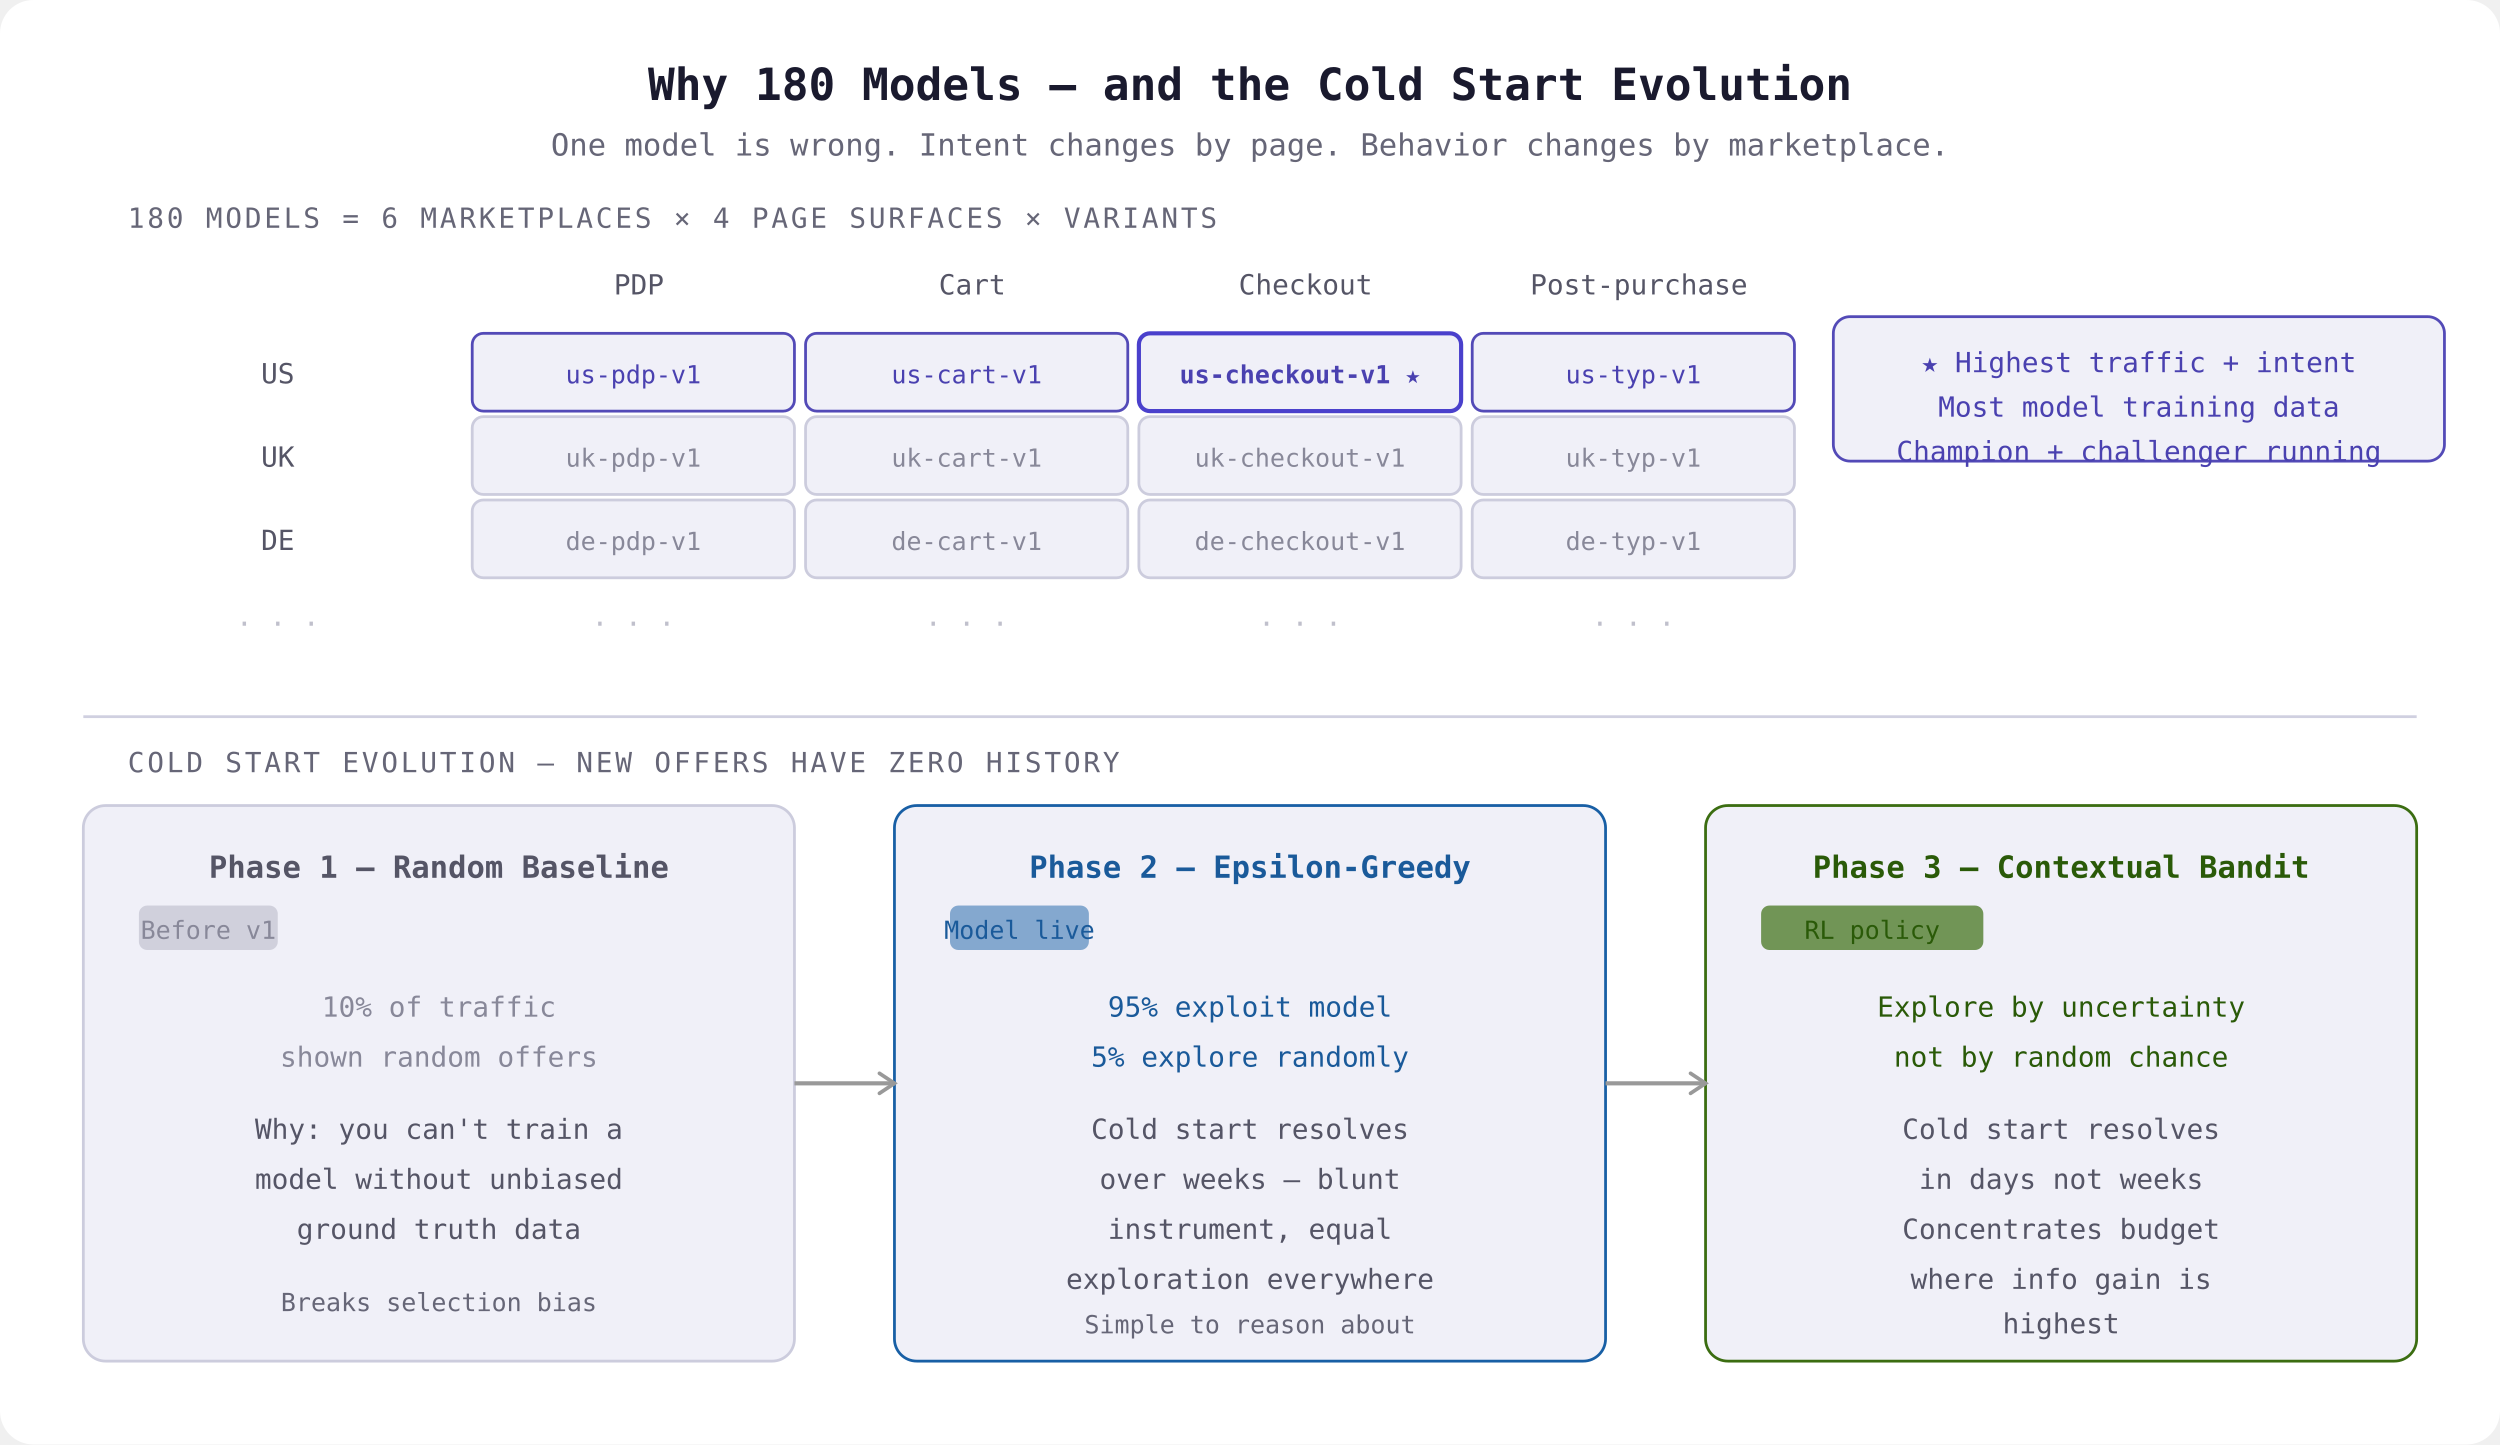
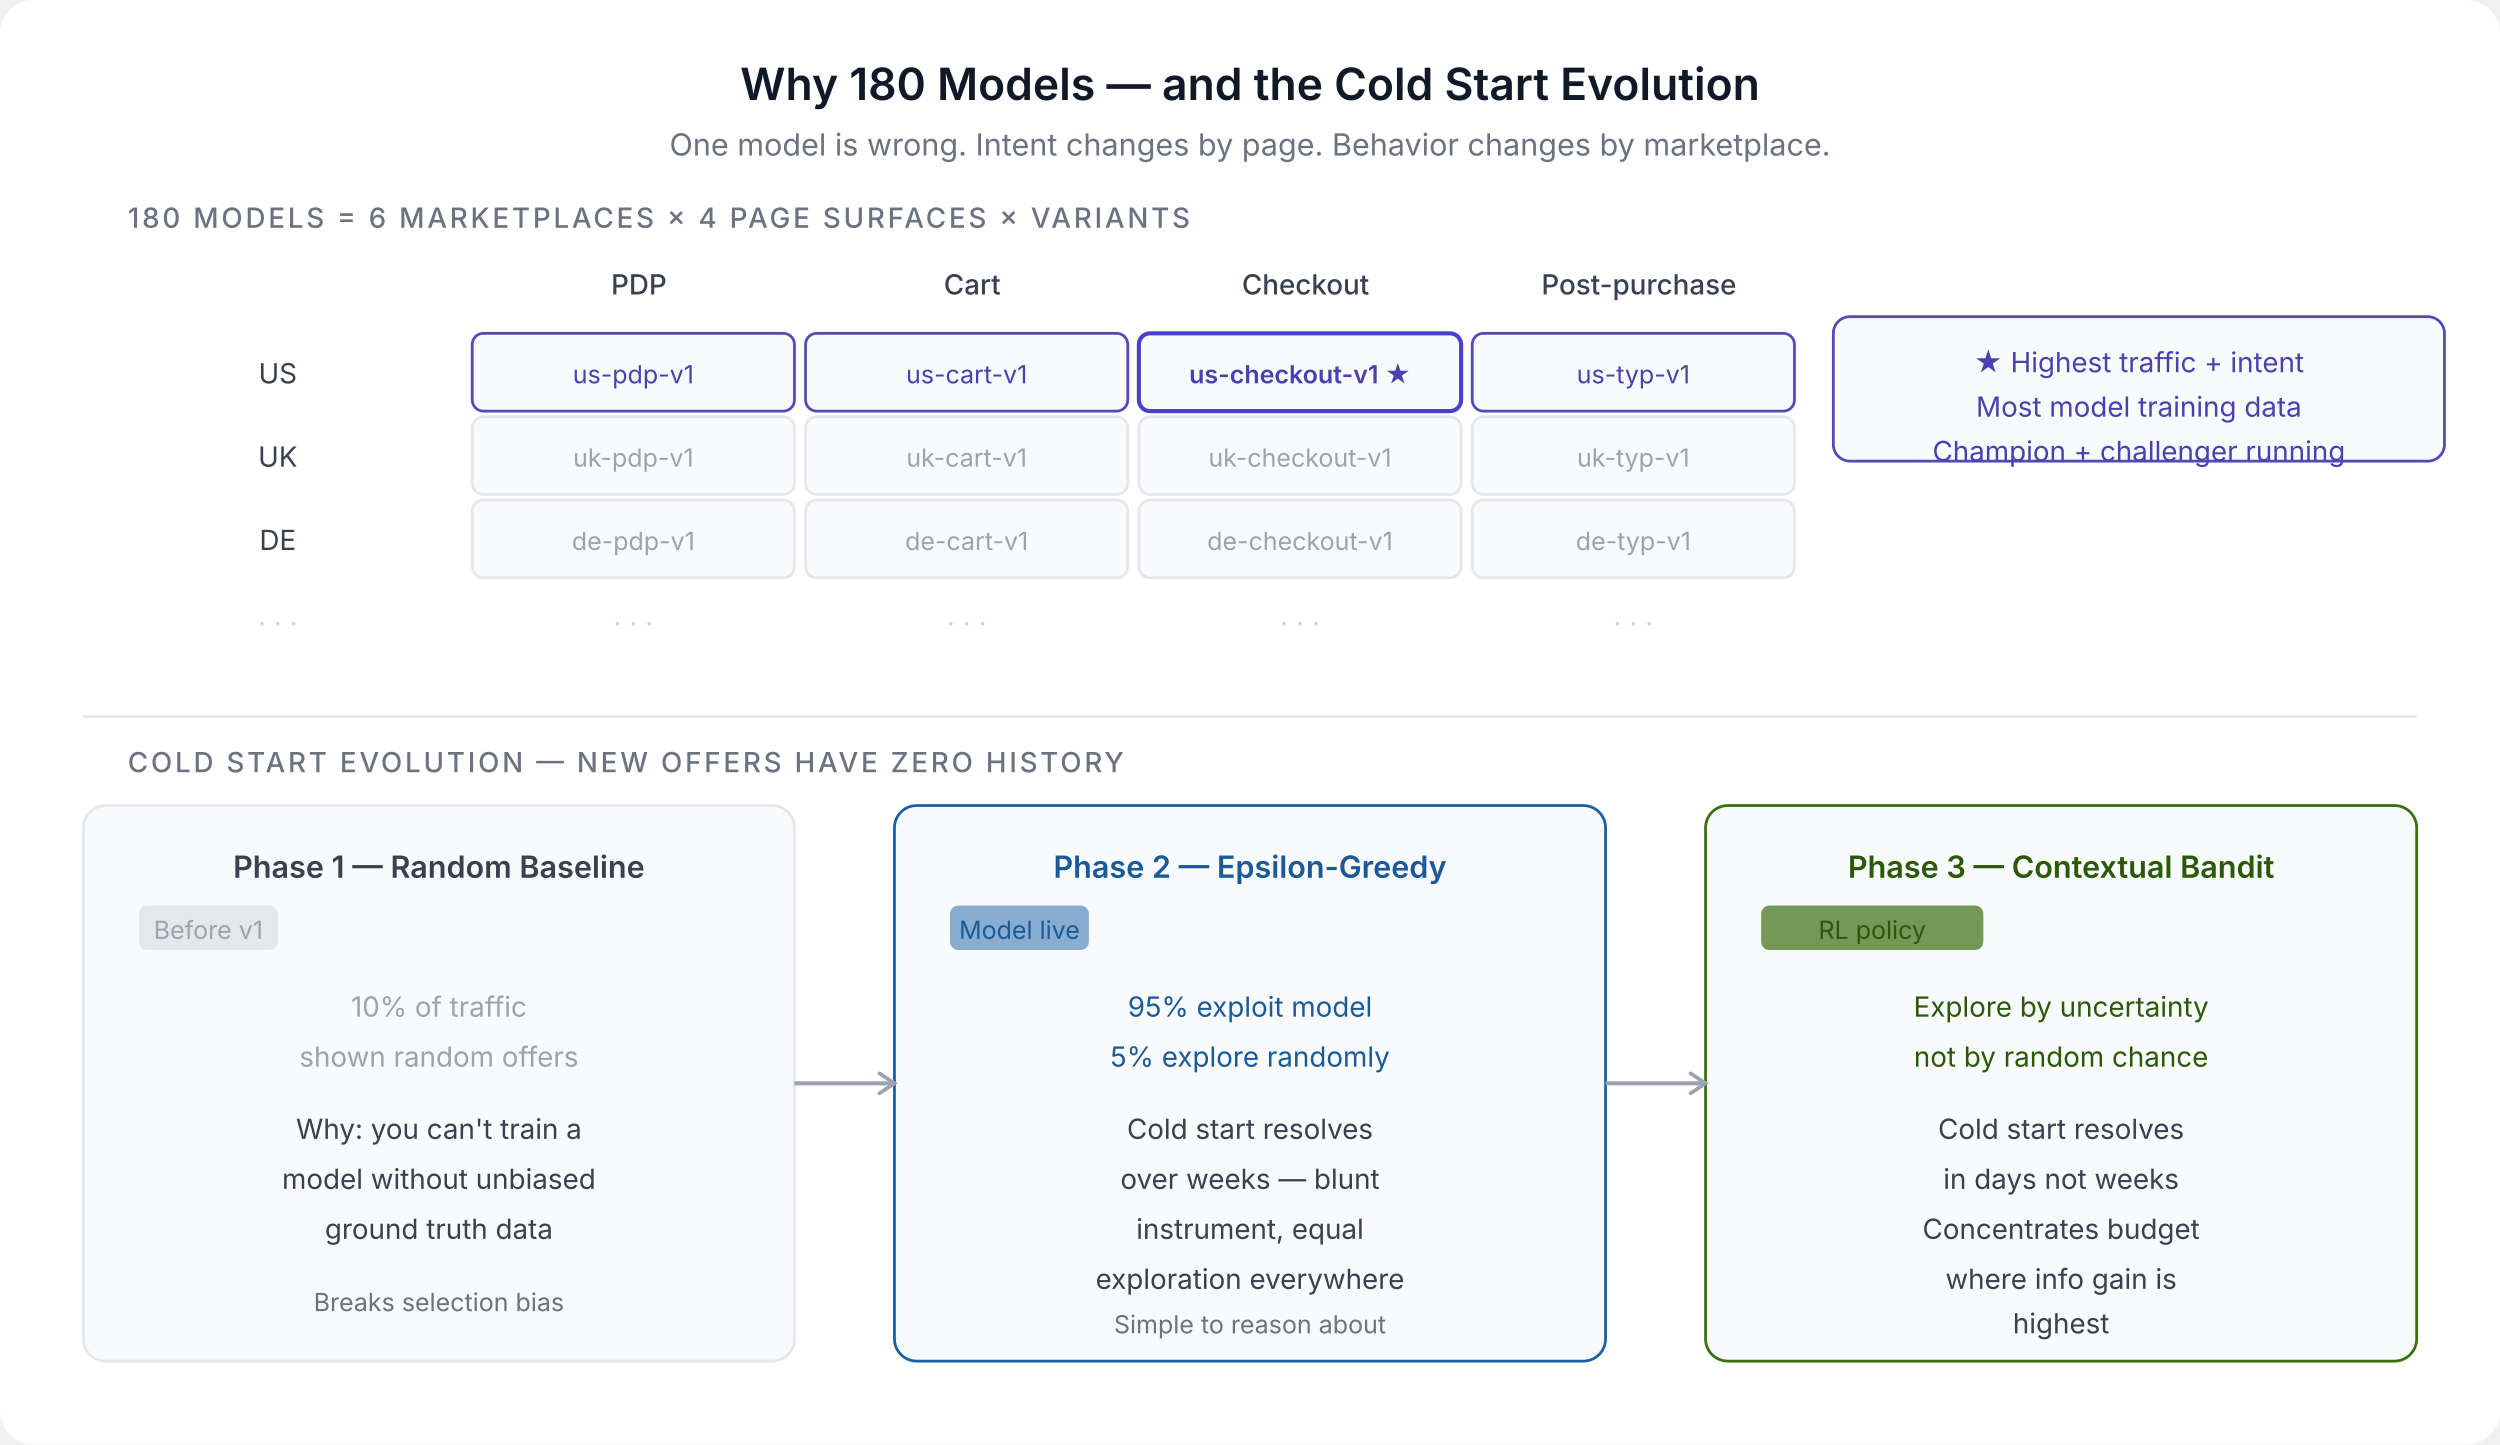
- <svg xmlns="http://www.w3.org/2000/svg" width="900" height="520" viewBox="0 0 900 520" font-family="ui-monospace, 'Cascadia Code', monospace">
+ <svg xmlns="http://www.w3.org/2000/svg" width="900" height="520" viewBox="0 0 900 520" font-family="-apple-system, BlinkMacSystemFont, 'Segoe UI', Inter, Helvetica, sans-serif">
  <rect width="900" height="520" fill="#ffffff" rx="12" />
-   <text x="450" y="36" text-anchor="middle" font-size="16" font-weight="600" fill="#1a1a2e">Why 180 Models — and the Cold Start Evolution</text>
-   <text x="450" y="56" text-anchor="middle" font-size="11" fill="#666677">One model is wrong. Intent changes by page. Behavior changes by marketplace.</text>
-   <text x="46" y="82" font-size="10" fill="#666677" font-weight="500" letter-spacing="1">180 MODELS = 6 MARKETPLACES × 4 PAGE SURFACES × VARIANTS</text>
-   <text x="230" y="106" text-anchor="middle" font-size="10" fill="#555566" font-weight="500">PDP</text>
-   <text x="350" y="106" text-anchor="middle" font-size="10" fill="#555566" font-weight="500">Cart</text>
-   <text x="470" y="106" text-anchor="middle" font-size="10" fill="#555566" font-weight="500">Checkout</text>
-   <text x="590" y="106" text-anchor="middle" font-size="10" fill="#555566" font-weight="500">Post-purchase</text>
-   <text x="100" y="138" text-anchor="middle" font-size="10" fill="#555566">US</text>
-   <rect x="170" y="120" width="116" height="28" rx="4" fill="#f0f0f8" stroke="#534AB7" stroke-width="1" />
+   <text x="450" y="36" text-anchor="middle" font-size="16" font-weight="600" fill="#111827">Why 180 Models — and the Cold Start Evolution</text>
+   <text x="450" y="56" text-anchor="middle" font-size="11" fill="#6b7280">One model is wrong. Intent changes by page. Behavior changes by marketplace.</text>
+   <text x="46" y="82" font-size="10" fill="#6b7280" font-weight="500" letter-spacing="1">180 MODELS = 6 MARKETPLACES × 4 PAGE SURFACES × VARIANTS</text>
+   <text x="230" y="106" text-anchor="middle" font-size="10" fill="#374151" font-weight="500">PDP</text>
+   <text x="350" y="106" text-anchor="middle" font-size="10" fill="#374151" font-weight="500">Cart</text>
+   <text x="470" y="106" text-anchor="middle" font-size="10" fill="#374151" font-weight="500">Checkout</text>
+   <text x="590" y="106" text-anchor="middle" font-size="10" fill="#374151" font-weight="500">Post-purchase</text>
+   <text x="100" y="138" text-anchor="middle" font-size="10" fill="#374151">US</text>
+   <rect x="170" y="120" width="116" height="28" rx="4" fill="#f9fafb" stroke="#534AB7" stroke-width="1" />
  <text x="228" y="138" text-anchor="middle" font-size="9" fill="#4a41b0">us-pdp-v1</text>
-   <rect x="290" y="120" width="116" height="28" rx="4" fill="#f0f0f8" stroke="#534AB7" stroke-width="1" />
+   <rect x="290" y="120" width="116" height="28" rx="4" fill="#f9fafb" stroke="#534AB7" stroke-width="1" />
  <text x="348" y="138" text-anchor="middle" font-size="9" fill="#4a41b0">us-cart-v1</text>
-   <rect x="410" y="120" width="116" height="28" rx="4" fill="#f0f0f8" stroke="#4a40cc" stroke-width="1.5" />
+   <rect x="410" y="120" width="116" height="28" rx="4" fill="#f9fafb" stroke="#4a40cc" stroke-width="1.5" />
  <text x="468" y="138" text-anchor="middle" font-size="9" fill="#4a41b0" font-weight="600">us-checkout-v1 ★</text>
-   <rect x="530" y="120" width="116" height="28" rx="4" fill="#f0f0f8" stroke="#534AB7" stroke-width="1" />
+   <rect x="530" y="120" width="116" height="28" rx="4" fill="#f9fafb" stroke="#534AB7" stroke-width="1" />
  <text x="588" y="138" text-anchor="middle" font-size="9" fill="#4a41b0">us-typ-v1</text>
-   <text x="100" y="168" text-anchor="middle" font-size="10" fill="#555566">UK</text>
-   <rect x="170" y="150" width="116" height="28" rx="4" fill="#f0f0f8" stroke="#ccccdd" stroke-width="1" />
-   <text x="228" y="168" text-anchor="middle" font-size="9" fill="#888899">uk-pdp-v1</text>
-   <rect x="290" y="150" width="116" height="28" rx="4" fill="#f0f0f8" stroke="#ccccdd" stroke-width="1" />
-   <text x="348" y="168" text-anchor="middle" font-size="9" fill="#888899">uk-cart-v1</text>
-   <rect x="410" y="150" width="116" height="28" rx="4" fill="#f0f0f8" stroke="#ccccdd" stroke-width="1" />
-   <text x="468" y="168" text-anchor="middle" font-size="9" fill="#888899">uk-checkout-v1</text>
-   <rect x="530" y="150" width="116" height="28" rx="4" fill="#f0f0f8" stroke="#ccccdd" stroke-width="1" />
-   <text x="588" y="168" text-anchor="middle" font-size="9" fill="#888899">uk-typ-v1</text>
-   <text x="100" y="198" text-anchor="middle" font-size="10" fill="#555566">DE</text>
-   <rect x="170" y="180" width="116" height="28" rx="4" fill="#f0f0f8" stroke="#ccccdd" stroke-width="1" />
-   <text x="228" y="198" text-anchor="middle" font-size="9" fill="#888899">de-pdp-v1</text>
-   <rect x="290" y="180" width="116" height="28" rx="4" fill="#f0f0f8" stroke="#ccccdd" stroke-width="1" />
-   <text x="348" y="198" text-anchor="middle" font-size="9" fill="#888899">de-cart-v1</text>
-   <rect x="410" y="180" width="116" height="28" rx="4" fill="#f0f0f8" stroke="#ccccdd" stroke-width="1" />
-   <text x="468" y="198" text-anchor="middle" font-size="9" fill="#888899">de-checkout-v1</text>
-   <rect x="530" y="180" width="116" height="28" rx="4" fill="#f0f0f8" stroke="#ccccdd" stroke-width="1" />
-   <text x="588" y="198" text-anchor="middle" font-size="9" fill="#888899">de-typ-v1</text>
-   <text x="228" y="228" text-anchor="middle" font-size="10" fill="#c0c0cc">· · ·</text>
-   <text x="348" y="228" text-anchor="middle" font-size="10" fill="#c0c0cc">· · ·</text>
-   <text x="468" y="228" text-anchor="middle" font-size="10" fill="#c0c0cc">· · ·</text>
-   <text x="588" y="228" text-anchor="middle" font-size="10" fill="#c0c0cc">· · ·</text>
-   <text x="100" y="228" text-anchor="middle" font-size="10" fill="#c0c0cc">· · ·</text>
-   <rect x="660" y="114" width="220" height="52" rx="6" fill="#f0f0f8" stroke="#534AB7" stroke-width="1" />
+   <text x="100" y="168" text-anchor="middle" font-size="10" fill="#374151">UK</text>
+   <rect x="170" y="150" width="116" height="28" rx="4" fill="#f9fafb" stroke="#e5e7eb" stroke-width="1" />
+   <text x="228" y="168" text-anchor="middle" font-size="9" fill="#9ca3af">uk-pdp-v1</text>
+   <rect x="290" y="150" width="116" height="28" rx="4" fill="#f9fafb" stroke="#e5e7eb" stroke-width="1" />
+   <text x="348" y="168" text-anchor="middle" font-size="9" fill="#9ca3af">uk-cart-v1</text>
+   <rect x="410" y="150" width="116" height="28" rx="4" fill="#f9fafb" stroke="#e5e7eb" stroke-width="1" />
+   <text x="468" y="168" text-anchor="middle" font-size="9" fill="#9ca3af">uk-checkout-v1</text>
+   <rect x="530" y="150" width="116" height="28" rx="4" fill="#f9fafb" stroke="#e5e7eb" stroke-width="1" />
+   <text x="588" y="168" text-anchor="middle" font-size="9" fill="#9ca3af">uk-typ-v1</text>
+   <text x="100" y="198" text-anchor="middle" font-size="10" fill="#374151">DE</text>
+   <rect x="170" y="180" width="116" height="28" rx="4" fill="#f9fafb" stroke="#e5e7eb" stroke-width="1" />
+   <text x="228" y="198" text-anchor="middle" font-size="9" fill="#9ca3af">de-pdp-v1</text>
+   <rect x="290" y="180" width="116" height="28" rx="4" fill="#f9fafb" stroke="#e5e7eb" stroke-width="1" />
+   <text x="348" y="198" text-anchor="middle" font-size="9" fill="#9ca3af">de-cart-v1</text>
+   <rect x="410" y="180" width="116" height="28" rx="4" fill="#f9fafb" stroke="#e5e7eb" stroke-width="1" />
+   <text x="468" y="198" text-anchor="middle" font-size="9" fill="#9ca3af">de-checkout-v1</text>
+   <rect x="530" y="180" width="116" height="28" rx="4" fill="#f9fafb" stroke="#e5e7eb" stroke-width="1" />
+   <text x="588" y="198" text-anchor="middle" font-size="9" fill="#9ca3af">de-typ-v1</text>
+   <text x="228" y="228" text-anchor="middle" font-size="10" fill="#d1d5db">· · ·</text>
+   <text x="348" y="228" text-anchor="middle" font-size="10" fill="#d1d5db">· · ·</text>
+   <text x="468" y="228" text-anchor="middle" font-size="10" fill="#d1d5db">· · ·</text>
+   <text x="588" y="228" text-anchor="middle" font-size="10" fill="#d1d5db">· · ·</text>
+   <text x="100" y="228" text-anchor="middle" font-size="10" fill="#d1d5db">· · ·</text>
+   <rect x="660" y="114" width="220" height="52" rx="6" fill="#f9fafb" stroke="#534AB7" stroke-width="1" />
  <text x="770" y="134" text-anchor="middle" font-size="10" fill="#4a41b0">★ Highest traffic + intent</text>
  <text x="770" y="150" text-anchor="middle" font-size="10" fill="#4a41b0">Most model training data</text>
  <text x="770" y="166" text-anchor="middle" font-size="10" fill="#4a41b0">Champion + challenger running</text>
-   <line x1="30" y1="258" x2="870" y2="258" stroke="#d0d0e0" stroke-width="1" />
-   <text x="46" y="278" font-size="10" fill="#666677" font-weight="500" letter-spacing="1">COLD START EVOLUTION — NEW OFFERS HAVE ZERO HISTORY</text>
-   <rect x="30" y="290" width="256" height="200" rx="8" fill="#f0f0f8" stroke="#ccccdd" stroke-width="1" />
-   <text x="158" y="316" text-anchor="middle" font-size="11" font-weight="600" fill="#555566">Phase 1 — Random Baseline</text>
-   <rect x="50" y="326" width="50" height="16" rx="3" fill="#d0d0dc" />
-   <text x="75" y="338" text-anchor="middle" font-size="9" fill="#888899">Before v1</text>
-   <text x="158" y="366" text-anchor="middle" font-size="10" fill="#888899">10% of traffic</text>
-   <text x="158" y="384" text-anchor="middle" font-size="10" fill="#888899">shown random offers</text>
-   <text x="158" y="410" text-anchor="middle" font-size="10" fill="#555566">Why: you can't train a</text>
-   <text x="158" y="428" text-anchor="middle" font-size="10" fill="#555566">model without unbiased</text>
-   <text x="158" y="446" text-anchor="middle" font-size="10" fill="#555566">ground truth data</text>
-   <text x="158" y="472" text-anchor="middle" font-size="9" fill="#666677">Breaks selection bias</text>
-   <rect x="322" y="290" width="256" height="200" rx="8" fill="#f0f0f8" stroke="#185FA5" stroke-width="1" />
+   <line x1="30" y1="258" x2="870" y2="258" stroke="#e5e7eb" stroke-width="1" />
+   <text x="46" y="278" font-size="10" fill="#6b7280" font-weight="500" letter-spacing="1">COLD START EVOLUTION — NEW OFFERS HAVE ZERO HISTORY</text>
+   <rect x="30" y="290" width="256" height="200" rx="8" fill="#f9fafb" stroke="#e5e7eb" stroke-width="1" />
+   <text x="158" y="316" text-anchor="middle" font-size="11" font-weight="600" fill="#374151">Phase 1 — Random Baseline</text>
+   <rect x="50" y="326" width="50" height="16" rx="3" fill="#e5e7eb" />
+   <text x="75" y="338" text-anchor="middle" font-size="9" fill="#9ca3af">Before v1</text>
+   <text x="158" y="366" text-anchor="middle" font-size="10" fill="#9ca3af">10% of traffic</text>
+   <text x="158" y="384" text-anchor="middle" font-size="10" fill="#9ca3af">shown random offers</text>
+   <text x="158" y="410" text-anchor="middle" font-size="10" fill="#374151">Why: you can't train a</text>
+   <text x="158" y="428" text-anchor="middle" font-size="10" fill="#374151">model without unbiased</text>
+   <text x="158" y="446" text-anchor="middle" font-size="10" fill="#374151">ground truth data</text>
+   <text x="158" y="472" text-anchor="middle" font-size="9" fill="#6b7280">Breaks selection bias</text>
+   <rect x="322" y="290" width="256" height="200" rx="8" fill="#f9fafb" stroke="#185FA5" stroke-width="1" />
  <text x="450" y="316" text-anchor="middle" font-size="11" font-weight="600" fill="#1a5a9a">Phase 2 — Epsilon-Greedy</text>
  <rect x="342" y="326" width="50" height="16" rx="3" fill="#185FA5" opacity="0.5" />
  <text x="367" y="338" text-anchor="middle" font-size="9" fill="#1a5a9a">Model live</text>
  <text x="450" y="366" text-anchor="middle" font-size="10" fill="#1a5a9a">95% exploit model</text>
  <text x="450" y="384" text-anchor="middle" font-size="10" fill="#1a5a9a">5% explore randomly</text>
-   <text x="450" y="410" text-anchor="middle" font-size="10" fill="#555566">Cold start resolves</text>
-   <text x="450" y="428" text-anchor="middle" font-size="10" fill="#555566">over weeks — blunt</text>
-   <text x="450" y="446" text-anchor="middle" font-size="10" fill="#555566">instrument, equal</text>
-   <text x="450" y="464" text-anchor="middle" font-size="10" fill="#555566">exploration everywhere</text>
-   <text x="450" y="480" text-anchor="middle" font-size="9" fill="#666677">Simple to reason about</text>
-   <rect x="614" y="290" width="256" height="200" rx="8" fill="#f0f0f8" stroke="#3B6D11" stroke-width="1" />
+   <text x="450" y="410" text-anchor="middle" font-size="10" fill="#374151">Cold start resolves</text>
+   <text x="450" y="428" text-anchor="middle" font-size="10" fill="#374151">over weeks — blunt</text>
+   <text x="450" y="446" text-anchor="middle" font-size="10" fill="#374151">instrument, equal</text>
+   <text x="450" y="464" text-anchor="middle" font-size="10" fill="#374151">exploration everywhere</text>
+   <text x="450" y="480" text-anchor="middle" font-size="9" fill="#6b7280">Simple to reason about</text>
+   <rect x="614" y="290" width="256" height="200" rx="8" fill="#f9fafb" stroke="#3B6D11" stroke-width="1" />
  <text x="742" y="316" text-anchor="middle" font-size="11" font-weight="600" fill="#2a5a08">Phase 3 — Contextual Bandit</text>
  <rect x="634" y="326" width="80" height="16" rx="3" fill="#3B6D11" opacity="0.7" />
  <text x="674" y="338" text-anchor="middle" font-size="9" fill="#2a5a08">RL policy</text>
  <text x="742" y="366" text-anchor="middle" font-size="10" fill="#2a5a08">Explore by uncertainty</text>
  <text x="742" y="384" text-anchor="middle" font-size="10" fill="#2a5a08">not by random chance</text>
-   <text x="742" y="410" text-anchor="middle" font-size="10" fill="#555566">Cold start resolves</text>
-   <text x="742" y="428" text-anchor="middle" font-size="10" fill="#555566">in days not weeks</text>
-   <text x="742" y="446" text-anchor="middle" font-size="10" fill="#555566">Concentrates budget</text>
-   <text x="742" y="464" text-anchor="middle" font-size="10" fill="#555566">where info gain is</text>
-   <text x="742" y="480" text-anchor="middle" font-size="10" fill="#555566">highest</text>
-   <line x1="286" y1="390" x2="322" y2="390" stroke="#999999" stroke-width="1.5" marker-end="url(#arr2)" />
-   <line x1="578" y1="390" x2="614" y2="390" stroke="#999999" stroke-width="1.5" marker-end="url(#arr2)" />
+   <text x="742" y="410" text-anchor="middle" font-size="10" fill="#374151">Cold start resolves</text>
+   <text x="742" y="428" text-anchor="middle" font-size="10" fill="#374151">in days not weeks</text>
+   <text x="742" y="446" text-anchor="middle" font-size="10" fill="#374151">Concentrates budget</text>
+   <text x="742" y="464" text-anchor="middle" font-size="10" fill="#374151">where info gain is</text>
+   <text x="742" y="480" text-anchor="middle" font-size="10" fill="#374151">highest</text>
+   <line x1="286" y1="390" x2="322" y2="390" stroke="#9ca3af" stroke-width="1.5" marker-end="url(#arr2)" />
+   <line x1="578" y1="390" x2="614" y2="390" stroke="#9ca3af" stroke-width="1.5" marker-end="url(#arr2)" />
  <defs>
    <marker id="arr2" viewBox="0 0 10 10" refX="8" refY="5" markerWidth="6" markerHeight="6" orient="auto-start-reverse">
-       <path d="M2 1L8 5L2 9" fill="none" stroke="#999999" stroke-width="1.5" stroke-linecap="round" />
+       <path d="M2 1L8 5L2 9" fill="none" stroke="#9ca3af" stroke-width="1.5" stroke-linecap="round" />
    </marker>
  </defs>
</svg>
